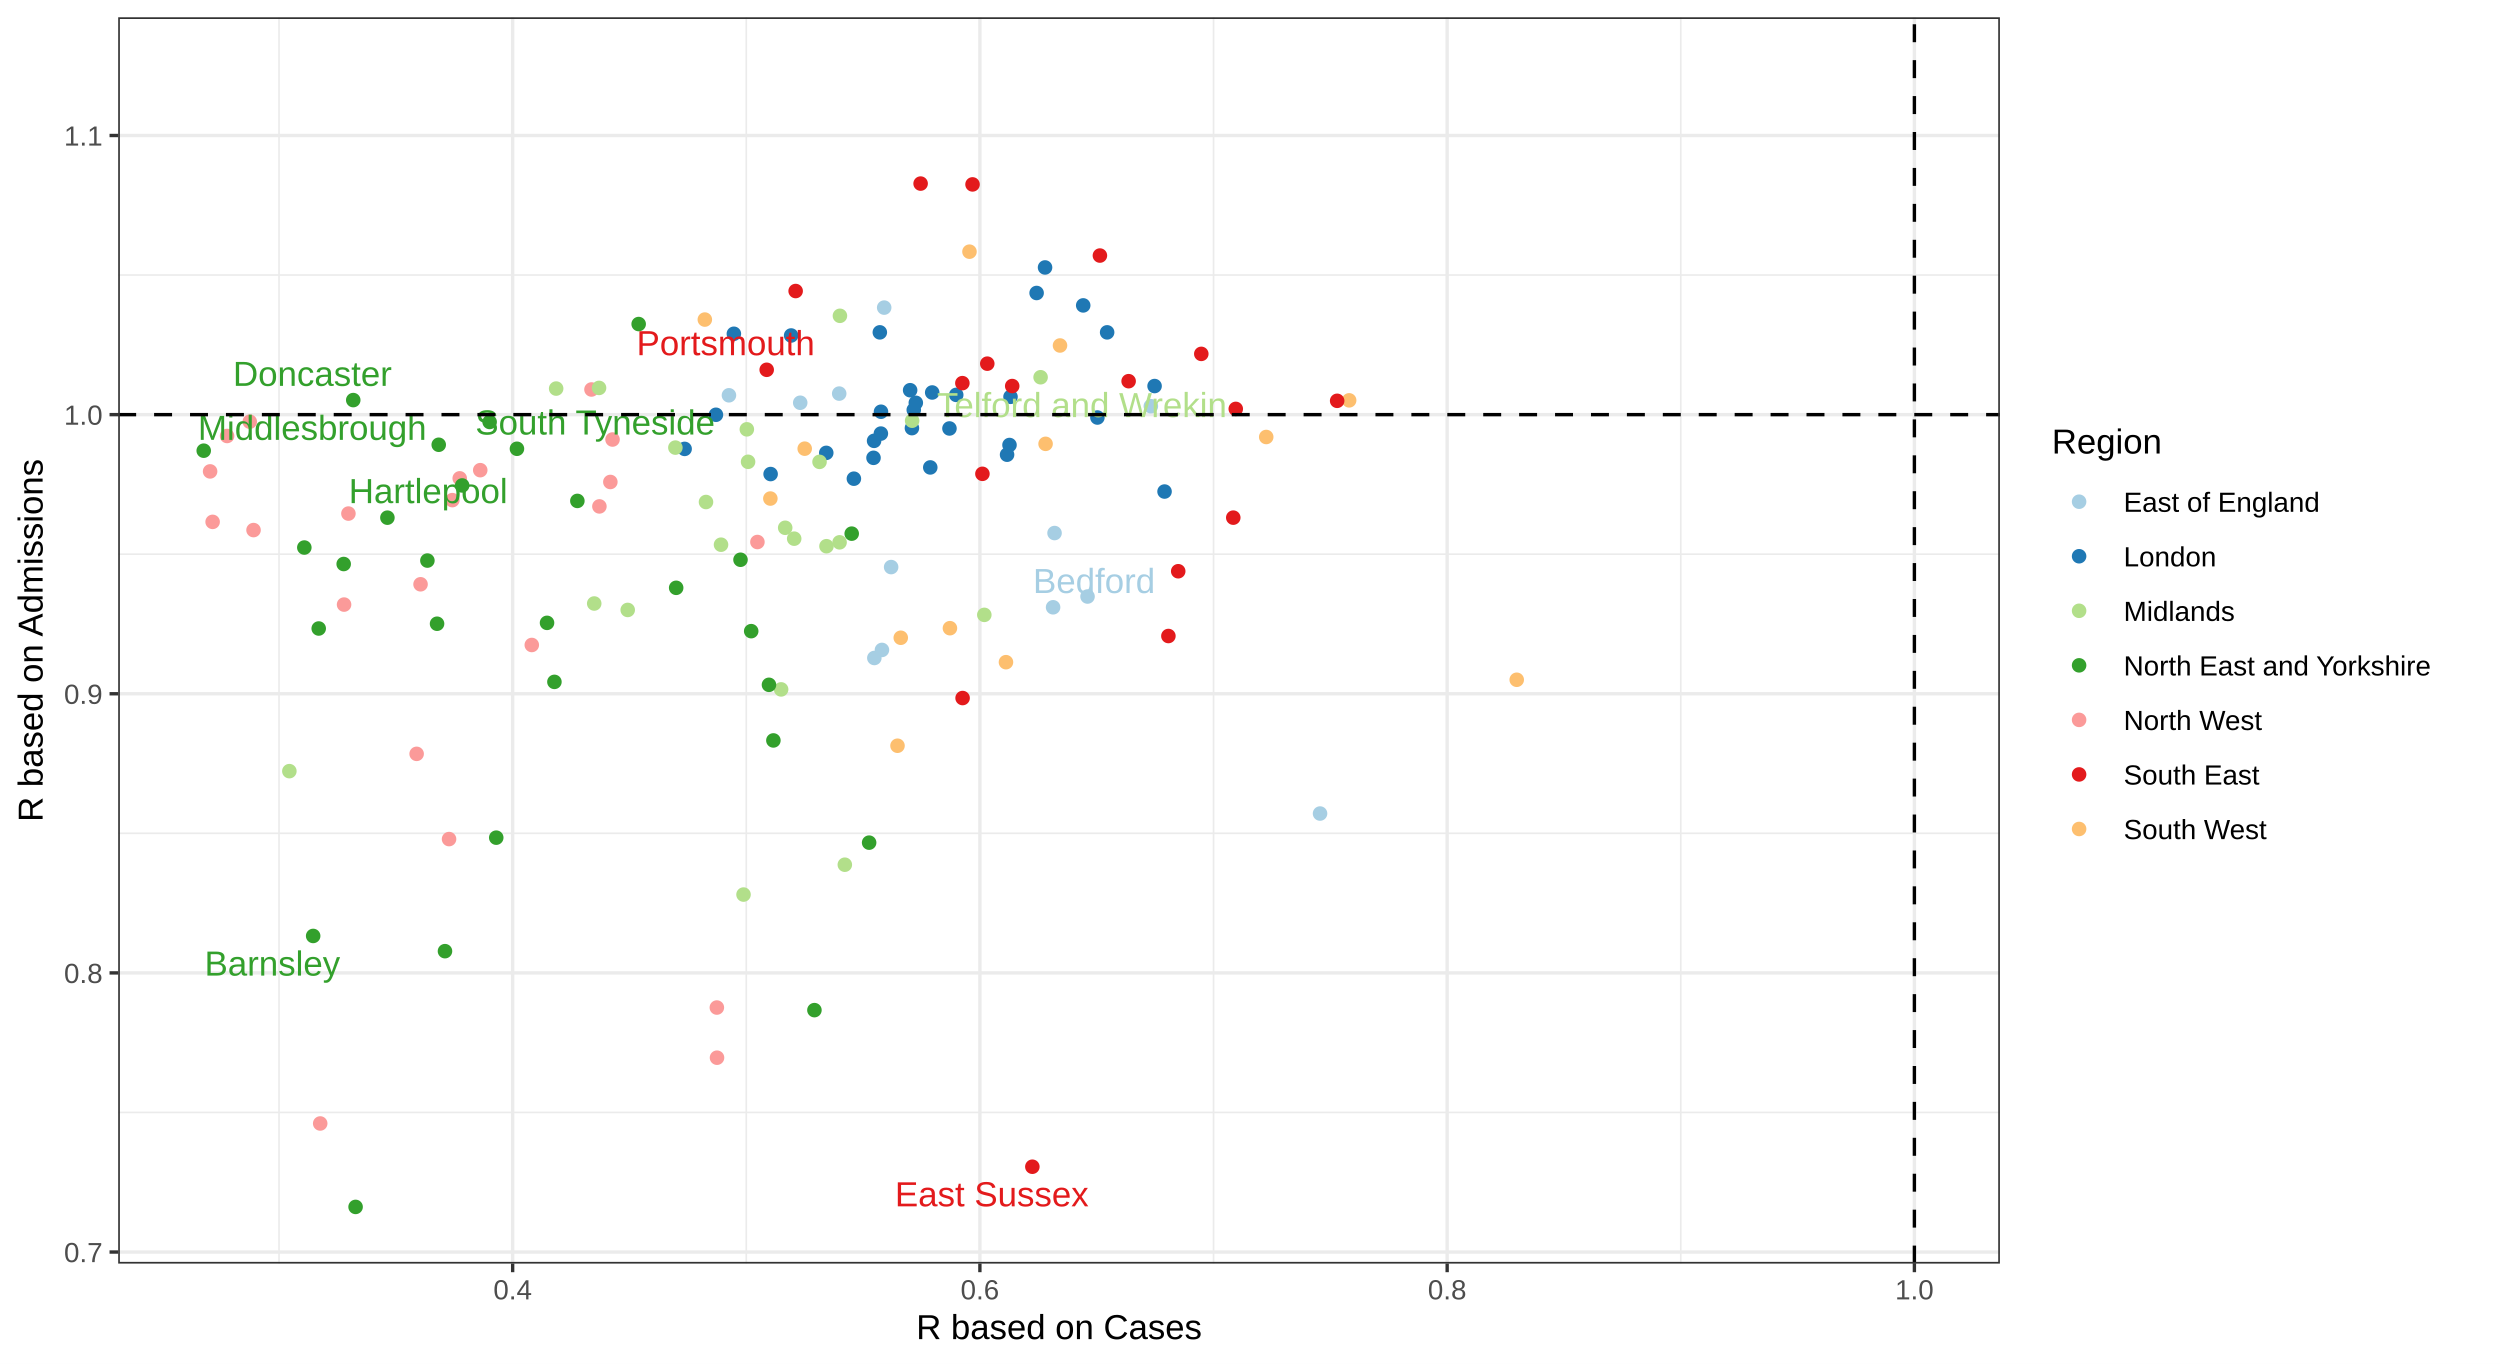
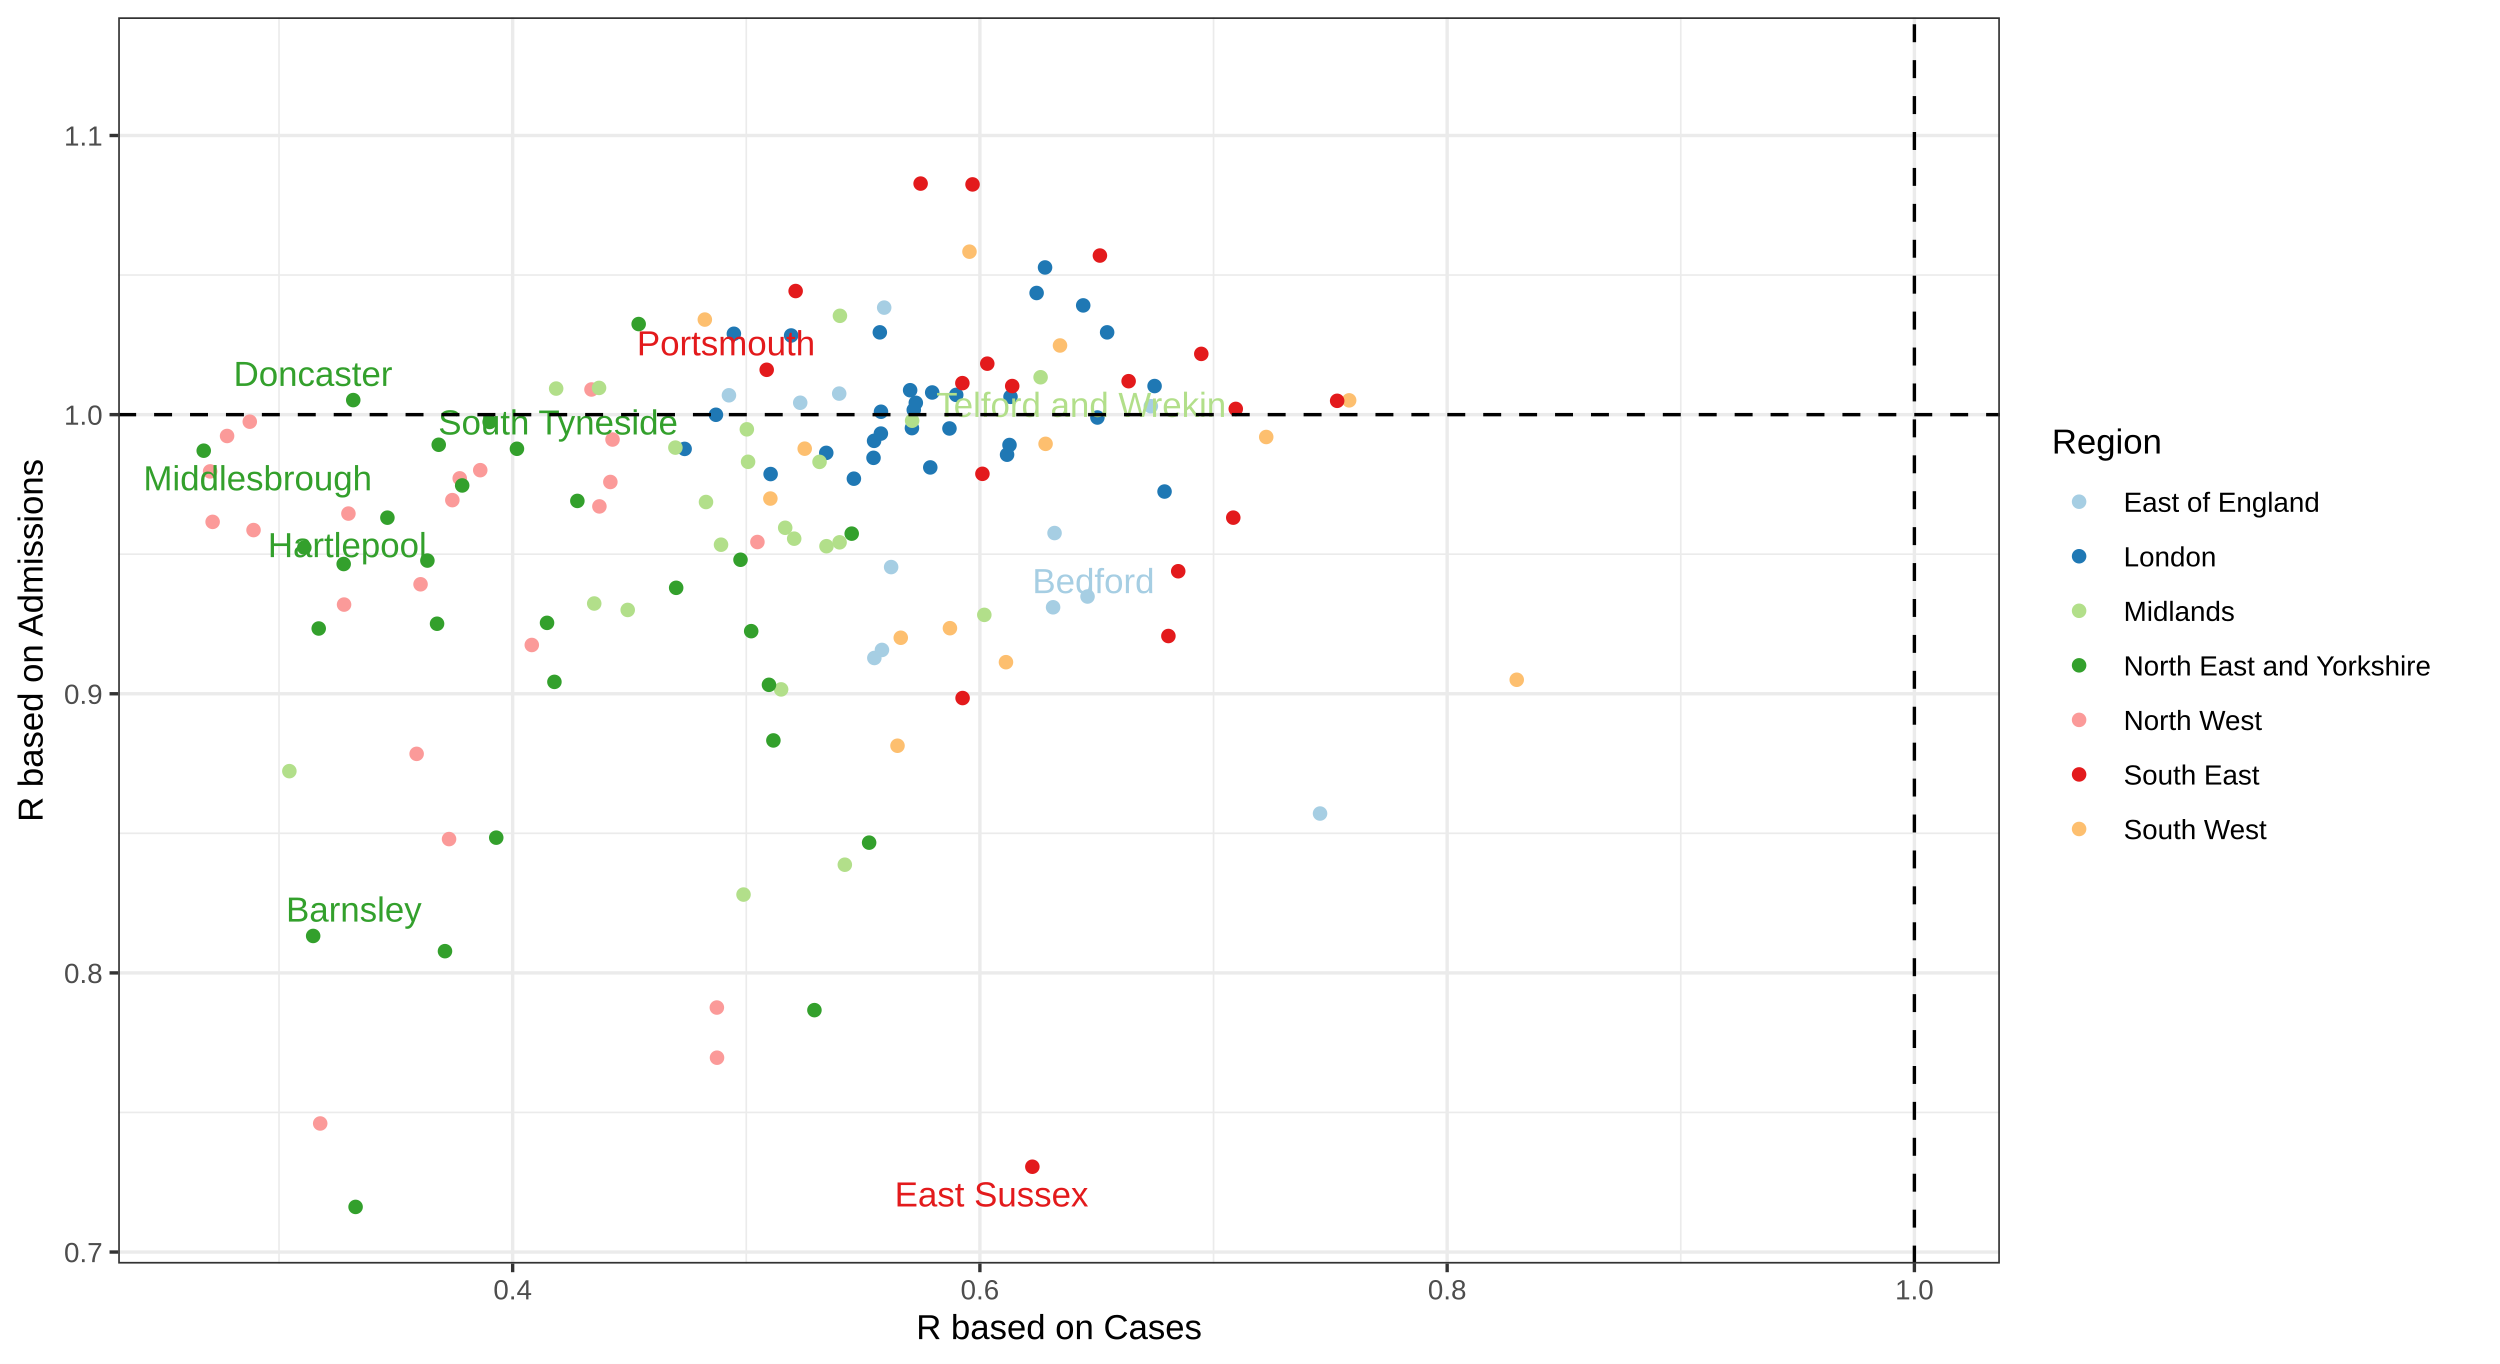
<svg xmlns="http://www.w3.org/2000/svg" class="svglite" width="792.00pt" height="432.00pt" viewBox="0 0 792.00 432.00">
  <defs>
    <style type="text/css">
    .svglite line, .svglite polyline, .svglite polygon, .svglite path, .svglite rect, .svglite circle {
      fill: none;
      stroke: #000000;
      stroke-linecap: round;
      stroke-linejoin: round;
      stroke-miterlimit: 10.00;
    }
  </style>
  </defs>
  <rect width="100%" height="100%" style="stroke: none; fill: #FFFFFF;" />
  <defs>
    <clipPath id="cpMC4wMHw3OTIuMDB8MC4wMHw0MzIuMDA=">
      <rect x="0.00" y="0.00" width="792.00" height="432.00" />
    </clipPath>
  </defs>
  <g clip-path="url(#cpMC4wMHw3OTIuMDB8MC4wMHw0MzIuMDA=)">
    <rect x="-0" y="0.00" width="792.00" height="432.00" style="stroke-width: 1.07; stroke: #FFFFFF; fill: #FFFFFF;" />
  </g>
  <defs>
    <clipPath id="cpMzcuNDR8NjMzLjU4fDUuNDh8NDAwLjI5">
      <rect x="37.44" y="5.48" width="596.13" height="394.82" />
    </clipPath>
  </defs>
  <g clip-path="url(#cpMzcuNDR8NjMzLjU4fDUuNDh8NDAwLjI5)">
    <rect x="37.44" y="5.48" width="596.13" height="394.82" style="stroke-width: 1.07; stroke: none; fill: #FFFFFF;" />
    <polyline points="37.44,352.42 633.58,352.42 " style="stroke-width: 0.53; stroke: #EBEBEB; stroke-linecap: butt;" />
    <polyline points="37.44,263.99 633.58,263.99 " style="stroke-width: 0.53; stroke: #EBEBEB; stroke-linecap: butt;" />
    <polyline points="37.44,175.56 633.58,175.56 " style="stroke-width: 0.53; stroke: #EBEBEB; stroke-linecap: butt;" />
    <polyline points="37.44,87.13 633.58,87.13 " style="stroke-width: 0.53; stroke: #EBEBEB; stroke-linecap: butt;" />
    <polyline points="88.40,400.29 88.40,5.48 " style="stroke-width: 0.53; stroke: #EBEBEB; stroke-linecap: butt;" />
    <polyline points="236.42,400.29 236.42,5.48 " style="stroke-width: 0.53; stroke: #EBEBEB; stroke-linecap: butt;" />
    <polyline points="384.45,400.29 384.45,5.48 " style="stroke-width: 0.53; stroke: #EBEBEB; stroke-linecap: butt;" />
    <polyline points="532.47,400.29 532.47,5.48 " style="stroke-width: 0.53; stroke: #EBEBEB; stroke-linecap: butt;" />
    <polyline points="37.44,396.64 633.58,396.64 " style="stroke-width: 1.07; stroke: #EBEBEB; stroke-linecap: butt;" />
    <polyline points="37.44,308.21 633.58,308.21 " style="stroke-width: 1.07; stroke: #EBEBEB; stroke-linecap: butt;" />
    <polyline points="37.44,219.78 633.58,219.78 " style="stroke-width: 1.07; stroke: #EBEBEB; stroke-linecap: butt;" />
    <polyline points="37.44,131.35 633.58,131.35 " style="stroke-width: 1.07; stroke: #EBEBEB; stroke-linecap: butt;" />
    <polyline points="37.44,42.92 633.58,42.92 " style="stroke-width: 1.07; stroke: #EBEBEB; stroke-linecap: butt;" />
    <polyline points="162.41,400.29 162.41,5.48 " style="stroke-width: 1.07; stroke: #EBEBEB; stroke-linecap: butt;" />
    <polyline points="310.43,400.29 310.43,5.48 " style="stroke-width: 1.07; stroke: #EBEBEB; stroke-linecap: butt;" />
    <polyline points="458.46,400.29 458.46,5.48 " style="stroke-width: 1.07; stroke: #EBEBEB; stroke-linecap: butt;" />
    <polyline points="606.48,400.29 606.48,5.48 " style="stroke-width: 1.07; stroke: #EBEBEB; stroke-linecap: butt;" />
    <circle cx="261.76" cy="143.47" r="1.95" style="stroke-width: 0.71; stroke: #1F78B4; fill: #1F78B4;" />
    <circle cx="368.93" cy="155.72" r="1.95" style="stroke-width: 0.71; stroke: #1F78B4; fill: #1F78B4;" />
    <circle cx="99.21" cy="296.51" r="1.95" style="stroke-width: 0.71; stroke: #33A02C; fill: #33A02C;" />
    <circle cx="300.94" cy="199.01" r="1.95" style="stroke-width: 0.71; stroke: #FDBF6F; fill: #FDBF6F;" />
    <circle cx="333.62" cy="192.39" r="1.95" style="stroke-width: 0.71; stroke: #A6CEE3; fill: #A6CEE3;" />
    <circle cx="288.33" cy="123.62" r="1.95" style="stroke-width: 0.71; stroke: #1F78B4; fill: #1F78B4;" />
    <circle cx="266.09" cy="100.05" r="1.95" style="stroke-width: 0.71; stroke: #B2DF8A; fill: #B2DF8A;" />
    <circle cx="168.47" cy="204.33" r="1.95" style="stroke-width: 0.71; stroke: #FB9A99; fill: #FB9A99;" />
    <circle cx="101.44" cy="355.92" r="1.95" style="stroke-width: 0.71; stroke: #FB9A99; fill: #FB9A99;" />
    <circle cx="133.23" cy="185.10" r="1.95" style="stroke-width: 0.71; stroke: #FB9A99; fill: #FB9A99;" />
    <circle cx="244.05" cy="157.94" r="1.95" style="stroke-width: 0.71; stroke: #FDBF6F; fill: #FDBF6F;" />
    <circle cx="311.23" cy="150.11" r="1.95" style="stroke-width: 0.71; stroke: #E31A1C; fill: #E31A1C;" />
    <circle cx="269.82" cy="169.06" r="1.95" style="stroke-width: 0.71; stroke: #33A02C; fill: #33A02C;" />
    <circle cx="290.13" cy="127.61" r="1.95" style="stroke-width: 0.71; stroke: #1F78B4; fill: #1F78B4;" />
    <circle cx="370.15" cy="201.49" r="1.95" style="stroke-width: 0.71; stroke: #E31A1C; fill: #E31A1C;" />
    <circle cx="254.93" cy="142.14" r="1.95" style="stroke-width: 0.71; stroke: #FDBF6F; fill: #FDBF6F;" />
    <circle cx="278.73" cy="105.29" r="1.95" style="stroke-width: 0.71; stroke: #1F78B4; fill: #1F78B4;" />
    <circle cx="312.77" cy="115.21" r="1.95" style="stroke-width: 0.71; stroke: #E31A1C; fill: #E31A1C;" />
    <circle cx="194.05" cy="139.24" r="1.95" style="stroke-width: 0.71; stroke: #FB9A99; fill: #FB9A99;" />
    <circle cx="237.98" cy="199.95" r="1.95" style="stroke-width: 0.71; stroke: #33A02C; fill: #33A02C;" />
    <circle cx="334.08" cy="168.87" r="1.95" style="stroke-width: 0.71; stroke: #A6CEE3; fill: #A6CEE3;" />
    <circle cx="302.93" cy="125.10" r="1.95" style="stroke-width: 0.71; stroke: #1F78B4; fill: #1F78B4;" />
    <circle cx="276.99" cy="208.45" r="1.95" style="stroke-width: 0.71; stroke: #A6CEE3; fill: #A6CEE3;" />
    <circle cx="227.15" cy="335.08" r="1.95" style="stroke-width: 0.71; stroke: #FB9A99; fill: #FB9A99;" />
    <circle cx="187.38" cy="123.39" r="1.95" style="stroke-width: 0.71; stroke: #FB9A99; fill: #FB9A99;" />
    <circle cx="182.91" cy="158.69" r="1.95" style="stroke-width: 0.71; stroke: #33A02C; fill: #33A02C;" />
    <circle cx="267.64" cy="273.94" r="1.95" style="stroke-width: 0.71; stroke: #B2DF8A; fill: #B2DF8A;" />
    <circle cx="276.73" cy="145.04" r="1.95" style="stroke-width: 0.71; stroke: #1F78B4; fill: #1F78B4;" />
    <circle cx="96.41" cy="173.46" r="1.95" style="stroke-width: 0.71; stroke: #33A02C; fill: #33A02C;" />
    <circle cx="214.21" cy="186.22" r="1.95" style="stroke-width: 0.71; stroke: #33A02C; fill: #33A02C;" />
    <circle cx="223.66" cy="159.04" r="1.95" style="stroke-width: 0.71; stroke: #B2DF8A; fill: #B2DF8A;" />
    <circle cx="91.67" cy="244.30" r="1.95" style="stroke-width: 0.71; stroke: #B2DF8A; fill: #B2DF8A;" />
    <circle cx="284.33" cy="236.25" r="1.95" style="stroke-width: 0.71; stroke: #FDBF6F; fill: #FDBF6F;" />
    <circle cx="111.91" cy="126.75" r="1.95" style="stroke-width: 0.71; stroke: #33A02C; fill: #33A02C;" />
    <circle cx="223.29" cy="101.24" r="1.95" style="stroke-width: 0.71; stroke: #FDBF6F; fill: #FDBF6F;" />
    <circle cx="176.19" cy="123.10" r="1.95" style="stroke-width: 0.71; stroke: #B2DF8A; fill: #B2DF8A;" />
    <circle cx="320.13" cy="125.71" r="1.95" style="stroke-width: 0.71; stroke: #1F78B4; fill: #1F78B4;" />
    <circle cx="155.12" cy="133.68" r="1.95" style="stroke-width: 0.71; stroke: #33A02C; fill: #33A02C;" />
    <circle cx="327.05" cy="369.62" r="1.95" style="stroke-width: 0.71; stroke: #E31A1C; fill: #E31A1C;" />
    <circle cx="226.81" cy="131.40" r="1.95" style="stroke-width: 0.71; stroke: #1F78B4; fill: #1F78B4;" />
    <circle cx="230.93" cy="125.23" r="1.95" style="stroke-width: 0.71; stroke: #A6CEE3; fill: #A6CEE3;" />
    <circle cx="140.97" cy="301.33" r="1.95" style="stroke-width: 0.71; stroke: #33A02C; fill: #33A02C;" />
    <circle cx="427.41" cy="126.83" r="1.95" style="stroke-width: 0.71; stroke: #FDBF6F; fill: #FDBF6F;" />
    <circle cx="328.40" cy="92.82" r="1.95" style="stroke-width: 0.71; stroke: #1F78B4; fill: #1F78B4;" />
    <circle cx="145.64" cy="151.54" r="1.95" style="stroke-width: 0.71; stroke: #FB9A99; fill: #FB9A99;" />
    <circle cx="279.10" cy="130.44" r="1.95" style="stroke-width: 0.71; stroke: #1F78B4; fill: #1F78B4;" />
    <circle cx="304.88" cy="121.38" r="1.95" style="stroke-width: 0.71; stroke: #E31A1C; fill: #E31A1C;" />
    <circle cx="319.81" cy="140.98" r="1.95" style="stroke-width: 0.71; stroke: #1F78B4; fill: #1F78B4;" />
    <circle cx="288.90" cy="135.63" r="1.95" style="stroke-width: 0.71; stroke: #1F78B4; fill: #1F78B4;" />
    <circle cx="122.73" cy="164.00" r="1.95" style="stroke-width: 0.71; stroke: #33A02C; fill: #33A02C;" />
    <circle cx="244.13" cy="150.18" r="1.95" style="stroke-width: 0.71; stroke: #1F78B4; fill: #1F78B4;" />
    <circle cx="247.46" cy="218.40" r="1.95" style="stroke-width: 0.71; stroke: #B2DF8A; fill: #B2DF8A;" />
    <circle cx="280.11" cy="97.45" r="1.95" style="stroke-width: 0.71; stroke: #A6CEE3; fill: #A6CEE3;" />
    <circle cx="350.74" cy="105.29" r="1.95" style="stroke-width: 0.71; stroke: #1F78B4; fill: #1F78B4;" />
    <circle cx="343.16" cy="96.75" r="1.95" style="stroke-width: 0.71; stroke: #1F78B4; fill: #1F78B4;" />
    <circle cx="423.61" cy="126.98" r="1.95" style="stroke-width: 0.71; stroke: #E31A1C; fill: #E31A1C;" />
    <circle cx="270.51" cy="151.65" r="1.95" style="stroke-width: 0.71; stroke: #1F78B4; fill: #1F78B4;" />
    <circle cx="232.49" cy="105.74" r="1.95" style="stroke-width: 0.71; stroke: #1F78B4; fill: #1F78B4;" />
    <circle cx="291.65" cy="58.16" r="1.95" style="stroke-width: 0.71; stroke: #E31A1C; fill: #E31A1C;" />
    <circle cx="202.33" cy="102.66" r="1.95" style="stroke-width: 0.71; stroke: #33A02C; fill: #33A02C;" />
    <circle cx="347.66" cy="132.27" r="1.95" style="stroke-width: 0.71; stroke: #1F78B4; fill: #1F78B4;" />
    <circle cx="175.64" cy="216.02" r="1.95" style="stroke-width: 0.71; stroke: #33A02C; fill: #33A02C;" />
    <circle cx="71.94" cy="138.12" r="1.95" style="stroke-width: 0.71; stroke: #FB9A99; fill: #FB9A99;" />
    <circle cx="142.26" cy="265.82" r="1.95" style="stroke-width: 0.71; stroke: #FB9A99; fill: #FB9A99;" />
    <circle cx="275.34" cy="266.95" r="1.95" style="stroke-width: 0.71; stroke: #33A02C; fill: #33A02C;" />
    <circle cx="248.75" cy="167.20" r="1.95" style="stroke-width: 0.71; stroke: #B2DF8A; fill: #B2DF8A;" />
    <circle cx="251.60" cy="170.65" r="1.95" style="stroke-width: 0.71; stroke: #B2DF8A; fill: #B2DF8A;" />
    <circle cx="331.07" cy="84.73" r="1.95" style="stroke-width: 0.71; stroke: #1F78B4; fill: #1F78B4;" />
    <circle cx="311.83" cy="194.79" r="1.95" style="stroke-width: 0.71; stroke: #B2DF8A; fill: #B2DF8A;" />
    <circle cx="80.32" cy="167.93" r="1.95" style="stroke-width: 0.71; stroke: #FB9A99; fill: #FB9A99;" />
    <circle cx="344.53" cy="188.98" r="1.95" style="stroke-width: 0.71; stroke: #A6CEE3; fill: #A6CEE3;" />
    <circle cx="239.95" cy="171.71" r="1.95" style="stroke-width: 0.71; stroke: #FB9A99; fill: #FB9A99;" />
    <circle cx="252.06" cy="92.20" r="1.95" style="stroke-width: 0.71; stroke: #E31A1C; fill: #E31A1C;" />
    <circle cx="319.04" cy="144.05" r="1.95" style="stroke-width: 0.71; stroke: #1F78B4; fill: #1F78B4;" />
    <circle cx="64.54" cy="142.78" r="1.95" style="stroke-width: 0.71; stroke: #33A02C; fill: #33A02C;" />
    <circle cx="364.59" cy="128.68" r="1.95" style="stroke-width: 0.71; stroke: #A6CEE3; fill: #A6CEE3;" />
    <circle cx="258.01" cy="320.01" r="1.95" style="stroke-width: 0.71; stroke: #33A02C; fill: #33A02C;" />
    <circle cx="279.06" cy="137.36" r="1.95" style="stroke-width: 0.71; stroke: #1F78B4; fill: #1F78B4;" />
    <circle cx="282.31" cy="179.65" r="1.95" style="stroke-width: 0.71; stroke: #A6CEE3; fill: #A6CEE3;" />
    <circle cx="157.21" cy="265.37" r="1.95" style="stroke-width: 0.71; stroke: #33A02C; fill: #33A02C;" />
    <circle cx="173.30" cy="197.32" r="1.95" style="stroke-width: 0.71; stroke: #33A02C; fill: #33A02C;" />
    <circle cx="401.14" cy="138.44" r="1.95" style="stroke-width: 0.71; stroke: #FDBF6F; fill: #FDBF6F;" />
    <circle cx="108.88" cy="178.68" r="1.95" style="stroke-width: 0.71; stroke: #33A02C; fill: #33A02C;" />
    <circle cx="243.61" cy="216.95" r="1.95" style="stroke-width: 0.71; stroke: #33A02C; fill: #33A02C;" />
    <circle cx="261.83" cy="173.04" r="1.95" style="stroke-width: 0.71; stroke: #B2DF8A; fill: #B2DF8A;" />
    <circle cx="135.40" cy="177.59" r="1.95" style="stroke-width: 0.71; stroke: #33A02C; fill: #33A02C;" />
    <circle cx="259.63" cy="146.32" r="1.95" style="stroke-width: 0.71; stroke: #B2DF8A; fill: #B2DF8A;" />
    <circle cx="228.42" cy="172.56" r="1.95" style="stroke-width: 0.71; stroke: #B2DF8A; fill: #B2DF8A;" />
    <circle cx="110.38" cy="162.70" r="1.95" style="stroke-width: 0.71; stroke: #FB9A99; fill: #FB9A99;" />
    <circle cx="308.10" cy="58.42" r="1.95" style="stroke-width: 0.71; stroke: #E31A1C; fill: #E31A1C;" />
    <circle cx="418.19" cy="257.73" r="1.95" style="stroke-width: 0.71; stroke: #A6CEE3; fill: #A6CEE3;" />
    <circle cx="285.36" cy="202.04" r="1.95" style="stroke-width: 0.71; stroke: #FDBF6F; fill: #FDBF6F;" />
    <circle cx="242.89" cy="117.15" r="1.95" style="stroke-width: 0.71; stroke: #E31A1C; fill: #E31A1C;" />
    <circle cx="380.57" cy="112.11" r="1.95" style="stroke-width: 0.71; stroke: #E31A1C; fill: #E31A1C;" />
    <circle cx="276.91" cy="139.66" r="1.95" style="stroke-width: 0.71; stroke: #1F78B4; fill: #1F78B4;" />
    <circle cx="138.99" cy="140.90" r="1.95" style="stroke-width: 0.71; stroke: #33A02C; fill: #33A02C;" />
    <circle cx="365.77" cy="122.30" r="1.95" style="stroke-width: 0.71; stroke: #1F78B4; fill: #1F78B4;" />
    <circle cx="143.30" cy="158.44" r="1.95" style="stroke-width: 0.71; stroke: #FB9A99; fill: #FB9A99;" />
    <circle cx="112.65" cy="382.35" r="1.95" style="stroke-width: 0.71; stroke: #33A02C; fill: #33A02C;" />
    <circle cx="189.89" cy="160.43" r="1.95" style="stroke-width: 0.71; stroke: #FB9A99; fill: #FB9A99;" />
    <circle cx="236.99" cy="146.30" r="1.95" style="stroke-width: 0.71; stroke: #B2DF8A; fill: #B2DF8A;" />
    <circle cx="67.36" cy="165.33" r="1.95" style="stroke-width: 0.71; stroke: #FB9A99; fill: #FB9A99;" />
    <circle cx="245.01" cy="234.57" r="1.95" style="stroke-width: 0.71; stroke: #33A02C; fill: #33A02C;" />
    <circle cx="189.78" cy="122.89" r="1.95" style="stroke-width: 0.71; stroke: #B2DF8A; fill: #B2DF8A;" />
    <circle cx="373.26" cy="180.97" r="1.95" style="stroke-width: 0.71; stroke: #E31A1C; fill: #E31A1C;" />
    <circle cx="236.60" cy="136.01" r="1.95" style="stroke-width: 0.71; stroke: #B2DF8A; fill: #B2DF8A;" />
    <circle cx="307.13" cy="79.73" r="1.95" style="stroke-width: 0.71; stroke: #FDBF6F; fill: #FDBF6F;" />
    <circle cx="331.24" cy="140.61" r="1.95" style="stroke-width: 0.71; stroke: #FDBF6F; fill: #FDBF6F;" />
    <circle cx="163.77" cy="142.17" r="1.95" style="stroke-width: 0.71; stroke: #33A02C; fill: #33A02C;" />
    <circle cx="390.70" cy="163.99" r="1.95" style="stroke-width: 0.71; stroke: #E31A1C; fill: #E31A1C;" />
    <circle cx="265.86" cy="124.69" r="1.95" style="stroke-width: 0.71; stroke: #A6CEE3; fill: #A6CEE3;" />
    <circle cx="250.63" cy="106.28" r="1.95" style="stroke-width: 0.71; stroke: #1F78B4; fill: #1F78B4;" />
    <circle cx="79.13" cy="133.59" r="1.95" style="stroke-width: 0.71; stroke: #FB9A99; fill: #FB9A99;" />
    <circle cx="188.25" cy="191.19" r="1.95" style="stroke-width: 0.71; stroke: #B2DF8A; fill: #B2DF8A;" />
    <circle cx="131.99" cy="238.82" r="1.95" style="stroke-width: 0.71; stroke: #FB9A99; fill: #FB9A99;" />
    <circle cx="138.46" cy="197.60" r="1.95" style="stroke-width: 0.71; stroke: #33A02C; fill: #33A02C;" />
    <circle cx="265.98" cy="171.81" r="1.95" style="stroke-width: 0.71; stroke: #B2DF8A; fill: #B2DF8A;" />
    <circle cx="279.40" cy="205.90" r="1.95" style="stroke-width: 0.71; stroke: #A6CEE3; fill: #A6CEE3;" />
    <circle cx="146.42" cy="153.79" r="1.95" style="stroke-width: 0.71; stroke: #33A02C; fill: #33A02C;" />
    <circle cx="348.45" cy="80.96" r="1.95" style="stroke-width: 0.71; stroke: #E31A1C; fill: #E31A1C;" />
    <circle cx="294.71" cy="148.08" r="1.95" style="stroke-width: 0.71; stroke: #1F78B4; fill: #1F78B4;" />
    <circle cx="480.50" cy="215.35" r="1.95" style="stroke-width: 0.71; stroke: #FDBF6F; fill: #FDBF6F;" />
    <circle cx="227.10" cy="319.19" r="1.95" style="stroke-width: 0.71; stroke: #FB9A99; fill: #FB9A99;" />
    <circle cx="329.66" cy="119.51" r="1.95" style="stroke-width: 0.71; stroke: #B2DF8A; fill: #B2DF8A;" />
    <circle cx="253.51" cy="127.59" r="1.95" style="stroke-width: 0.71; stroke: #A6CEE3; fill: #A6CEE3;" />
    <circle cx="335.81" cy="109.45" r="1.95" style="stroke-width: 0.71; stroke: #FDBF6F; fill: #FDBF6F;" />
    <circle cx="216.89" cy="142.21" r="1.95" style="stroke-width: 0.71; stroke: #1F78B4; fill: #1F78B4;" />
    <circle cx="193.36" cy="152.69" r="1.95" style="stroke-width: 0.71; stroke: #FB9A99; fill: #FB9A99;" />
    <circle cx="100.97" cy="199.11" r="1.95" style="stroke-width: 0.71; stroke: #33A02C; fill: #33A02C;" />
    <circle cx="198.86" cy="193.23" r="1.95" style="stroke-width: 0.71; stroke: #B2DF8A; fill: #B2DF8A;" />
    <circle cx="289.48" cy="129.86" r="1.95" style="stroke-width: 0.71; stroke: #1F78B4; fill: #1F78B4;" />
    <circle cx="300.79" cy="135.74" r="1.95" style="stroke-width: 0.71; stroke: #1F78B4; fill: #1F78B4;" />
    <circle cx="109.00" cy="191.53" r="1.95" style="stroke-width: 0.71; stroke: #FB9A99; fill: #FB9A99;" />
    <circle cx="213.96" cy="141.80" r="1.95" style="stroke-width: 0.71; stroke: #B2DF8A; fill: #B2DF8A;" />
    <circle cx="320.67" cy="122.30" r="1.95" style="stroke-width: 0.71; stroke: #E31A1C; fill: #E31A1C;" />
    <circle cx="304.95" cy="221.14" r="1.95" style="stroke-width: 0.71; stroke: #E31A1C; fill: #E31A1C;" />
    <circle cx="295.32" cy="124.34" r="1.95" style="stroke-width: 0.71; stroke: #1F78B4; fill: #1F78B4;" />
    <circle cx="66.56" cy="149.34" r="1.95" style="stroke-width: 0.71; stroke: #FB9A99; fill: #FB9A99;" />
    <circle cx="318.69" cy="209.78" r="1.95" style="stroke-width: 0.71; stroke: #FDBF6F; fill: #FDBF6F;" />
    <circle cx="391.49" cy="129.54" r="1.95" style="stroke-width: 0.71; stroke: #E31A1C; fill: #E31A1C;" />
    <circle cx="152.14" cy="148.95" r="1.95" style="stroke-width: 0.71; stroke: #FB9A99; fill: #FB9A99;" />
    <circle cx="357.55" cy="120.76" r="1.95" style="stroke-width: 0.71; stroke: #E31A1C; fill: #E31A1C;" />
    <circle cx="235.55" cy="283.40" r="1.95" style="stroke-width: 0.71; stroke: #B2DF8A; fill: #B2DF8A;" />
    <circle cx="288.96" cy="133.28" r="1.95" style="stroke-width: 0.71; stroke: #B2DF8A; fill: #B2DF8A;" />
    <circle cx="234.59" cy="177.33" r="1.95" style="stroke-width: 0.71; stroke: #33A02C; fill: #33A02C;" />
-     <text x="86.28" y="309.06" text-anchor="middle" style="font-size: 11.04px; fill: #33A02C; font-family: Liberation Sans;" textLength="47.79px" lengthAdjust="spacingAndGlyphs">Barnsley</text>
-     <text x="346.60" y="187.87" text-anchor="middle" style="font-size: 11.04px; fill: #A6CEE3; font-family: Liberation Sans;" textLength="43.32px" lengthAdjust="spacingAndGlyphs">Bedford</text>
-     <text x="98.97" y="122.25" text-anchor="middle" style="font-size: 11.04px; fill: #33A02C; font-family: Liberation Sans;" textLength="56.46px" lengthAdjust="spacingAndGlyphs">Doncaster</text>
-     <text x="314.20" y="382.16" text-anchor="middle" style="font-size: 11.04px; fill: #E31A1C; font-family: Liberation Sans;" textLength="65.92px" lengthAdjust="spacingAndGlyphs">East Sussex</text>
-     <text x="135.65" y="159.39" text-anchor="middle" style="font-size: 11.04px; fill: #33A02C; font-family: Liberation Sans;" textLength="57.33px" lengthAdjust="spacingAndGlyphs">Hartlepool</text>
-     <text x="98.92" y="139.36" text-anchor="middle" style="font-size: 11.04px; fill: #33A02C; font-family: Liberation Sans;" textLength="81.20px" lengthAdjust="spacingAndGlyphs">Middlesbrough</text>
-     <text x="229.89" y="112.52" text-anchor="middle" style="font-size: 11.04px; fill: #E31A1C; font-family: Liberation Sans;" textLength="63.41px" lengthAdjust="spacingAndGlyphs">Portsmouth</text>
-     <text x="188.54" y="137.66" text-anchor="middle" style="font-size: 11.04px; fill: #33A02C; font-family: Liberation Sans;" textLength="83.49px" lengthAdjust="spacingAndGlyphs">South Tyneside</text>
-     <text x="342.75" y="132.14" text-anchor="middle" style="font-size: 11.04px; fill: #B2DF8A; font-family: Liberation Sans;" textLength="102.39px" lengthAdjust="spacingAndGlyphs">Telford and Wrekin</text>
+     <text x="112.10" y="291.96" text-anchor="middle" style="font-size: 11.04px; fill: #33A02C; font-family: Liberation Sans;" textLength="47.79px" lengthAdjust="spacingAndGlyphs">Barnsley</text>
+     <text x="346.40" y="187.90" text-anchor="middle" style="font-size: 11.04px; fill: #A6CEE3; font-family: Liberation Sans;" textLength="43.32px" lengthAdjust="spacingAndGlyphs">Bedford</text>
+     <text x="99.16" y="122.26" text-anchor="middle" style="font-size: 11.04px; fill: #33A02C; font-family: Liberation Sans;" textLength="56.46px" lengthAdjust="spacingAndGlyphs">Doncaster</text>
+     <text x="314.12" y="382.20" text-anchor="middle" style="font-size: 11.04px; fill: #E31A1C; font-family: Liberation Sans;" textLength="65.92px" lengthAdjust="spacingAndGlyphs">East Sussex</text>
+     <text x="110.02" y="176.51" text-anchor="middle" style="font-size: 11.04px; fill: #33A02C; font-family: Liberation Sans;" textLength="57.33px" lengthAdjust="spacingAndGlyphs">Hartlepool</text>
+     <text x="81.64" y="155.33" text-anchor="middle" style="font-size: 11.04px; fill: #33A02C; font-family: Liberation Sans;" textLength="81.20px" lengthAdjust="spacingAndGlyphs">Middlesbrough</text>
+     <text x="230.00" y="112.57" text-anchor="middle" style="font-size: 11.04px; fill: #E31A1C; font-family: Liberation Sans;" textLength="63.41px" lengthAdjust="spacingAndGlyphs">Portsmouth</text>
+     <text x="176.80" y="137.65" text-anchor="middle" style="font-size: 11.04px; fill: #33A02C; font-family: Liberation Sans;" textLength="83.49px" lengthAdjust="spacingAndGlyphs">South Tyneside</text>
+     <text x="342.53" y="132.08" text-anchor="middle" style="font-size: 11.04px; fill: #B2DF8A; font-family: Liberation Sans;" textLength="102.39px" lengthAdjust="spacingAndGlyphs">Telford and Wrekin</text>
    <line x1="606.48" y1="400.29" x2="606.48" y2="5.48" style="stroke-width: 1.07; stroke-dasharray: 5.69,5.69; stroke-linecap: butt;" />
    <line x1="37.44" y1="131.35" x2="633.58" y2="131.35" style="stroke-width: 1.07; stroke-dasharray: 5.69,5.69; stroke-linecap: butt;" />
    <rect x="37.44" y="5.48" width="596.13" height="394.82" style="stroke-width: 1.07; stroke: #333333;" />
  </g>
  <g clip-path="url(#cpMC4wMHw3OTIuMDB8MC4wMHw0MzIuMDA=)">
    <text x="32.51" y="399.85" text-anchor="end" style="font-size: 8.80px; fill: #4D4D4D; font-family: Liberation Sans;" textLength="13.98px" lengthAdjust="spacingAndGlyphs">0.7</text>
    <text x="32.51" y="311.42" text-anchor="end" style="font-size: 8.80px; fill: #4D4D4D; font-family: Liberation Sans;" textLength="13.98px" lengthAdjust="spacingAndGlyphs">0.8</text>
    <text x="32.51" y="222.99" text-anchor="end" style="font-size: 8.80px; fill: #4D4D4D; font-family: Liberation Sans;" textLength="13.98px" lengthAdjust="spacingAndGlyphs">0.9</text>
    <text x="32.51" y="134.56" text-anchor="end" style="font-size: 8.80px; fill: #4D4D4D; font-family: Liberation Sans;" textLength="13.98px" lengthAdjust="spacingAndGlyphs">1.0</text>
    <text x="32.51" y="46.13" text-anchor="end" style="font-size: 8.80px; fill: #4D4D4D; font-family: Liberation Sans;" textLength="13.98px" lengthAdjust="spacingAndGlyphs">1.1</text>
    <polyline points="34.70,396.64 37.44,396.64 " style="stroke-width: 1.07; stroke: #333333; stroke-linecap: butt;" />
    <polyline points="34.70,308.21 37.44,308.21 " style="stroke-width: 1.07; stroke: #333333; stroke-linecap: butt;" />
    <polyline points="34.70,219.78 37.44,219.78 " style="stroke-width: 1.07; stroke: #333333; stroke-linecap: butt;" />
    <polyline points="34.70,131.35 37.44,131.35 " style="stroke-width: 1.07; stroke: #333333; stroke-linecap: butt;" />
    <polyline points="34.70,42.92 37.44,42.92 " style="stroke-width: 1.07; stroke: #333333; stroke-linecap: butt;" />
    <polyline points="162.41,403.03 162.41,400.29 " style="stroke-width: 1.07; stroke: #333333; stroke-linecap: butt;" />
    <polyline points="310.43,403.03 310.43,400.29 " style="stroke-width: 1.07; stroke: #333333; stroke-linecap: butt;" />
    <polyline points="458.46,403.03 458.46,400.29 " style="stroke-width: 1.07; stroke: #333333; stroke-linecap: butt;" />
    <polyline points="606.48,403.03 606.48,400.29 " style="stroke-width: 1.07; stroke: #333333; stroke-linecap: butt;" />
    <text x="162.41" y="411.64" text-anchor="middle" style="font-size: 8.80px; fill: #4D4D4D; font-family: Liberation Sans;" textLength="13.98px" lengthAdjust="spacingAndGlyphs">0.4</text>
    <text x="310.43" y="411.64" text-anchor="middle" style="font-size: 8.80px; fill: #4D4D4D; font-family: Liberation Sans;" textLength="13.98px" lengthAdjust="spacingAndGlyphs">0.6</text>
    <text x="458.46" y="411.64" text-anchor="middle" style="font-size: 8.80px; fill: #4D4D4D; font-family: Liberation Sans;" textLength="13.98px" lengthAdjust="spacingAndGlyphs">0.8</text>
    <text x="606.48" y="411.64" text-anchor="middle" style="font-size: 8.80px; fill: #4D4D4D; font-family: Liberation Sans;" textLength="13.98px" lengthAdjust="spacingAndGlyphs">1.0</text>
    <text x="335.51" y="424.23" text-anchor="middle" style="font-size: 11.00px; font-family: Liberation Sans;" textLength="97.70px" lengthAdjust="spacingAndGlyphs">R based on Cases</text>
    <text transform="translate(13.50,202.89) rotate(-90)" text-anchor="middle" style="font-size: 11.00px; font-family: Liberation Sans;" textLength="127.09px" lengthAdjust="spacingAndGlyphs">R based on Admissions</text>
    <rect x="644.54" y="129.03" width="141.98" height="147.71" style="stroke-width: 1.07; stroke: none; fill: #FFFFFF;" />
    <text x="650.02" y="143.68" style="font-size: 11.00px; font-family: Liberation Sans;" textLength="37.66px" lengthAdjust="spacingAndGlyphs">Region</text>
    <rect x="650.02" y="150.30" width="17.28" height="17.28" style="stroke-width: 1.07; stroke: none; fill: #FFFFFF;" />
    <circle cx="658.66" cy="158.94" r="1.95" style="stroke-width: 0.71; stroke: #A6CEE3; fill: #A6CEE3;" />
    <rect x="650.02" y="167.58" width="17.28" height="17.28" style="stroke-width: 1.07; stroke: none; fill: #FFFFFF;" />
    <circle cx="658.66" cy="176.22" r="1.95" style="stroke-width: 0.71; stroke: #1F78B4; fill: #1F78B4;" />
    <rect x="650.02" y="184.86" width="17.28" height="17.28" style="stroke-width: 1.07; stroke: none; fill: #FFFFFF;" />
    <circle cx="658.66" cy="193.50" r="1.95" style="stroke-width: 0.71; stroke: #B2DF8A; fill: #B2DF8A;" />
    <rect x="650.02" y="202.14" width="17.28" height="17.28" style="stroke-width: 1.07; stroke: none; fill: #FFFFFF;" />
    <circle cx="658.66" cy="210.78" r="1.95" style="stroke-width: 0.71; stroke: #33A02C; fill: #33A02C;" />
    <rect x="650.02" y="219.42" width="17.28" height="17.28" style="stroke-width: 1.07; stroke: none; fill: #FFFFFF;" />
    <circle cx="658.66" cy="228.06" r="1.95" style="stroke-width: 0.71; stroke: #FB9A99; fill: #FB9A99;" />
    <rect x="650.02" y="236.70" width="17.28" height="17.28" style="stroke-width: 1.07; stroke: none; fill: #FFFFFF;" />
    <circle cx="658.66" cy="245.34" r="1.95" style="stroke-width: 0.71; stroke: #E31A1C; fill: #E31A1C;" />
    <rect x="650.02" y="253.98" width="17.28" height="17.28" style="stroke-width: 1.07; stroke: none; fill: #FFFFFF;" />
    <circle cx="658.66" cy="262.62" r="1.95" style="stroke-width: 0.71; stroke: #FDBF6F; fill: #FDBF6F;" />
    <text x="672.77" y="162.15" style="font-size: 8.80px; font-family: Liberation Sans;" textLength="68.77px" lengthAdjust="spacingAndGlyphs">East of England</text>
    <text x="672.77" y="179.43" style="font-size: 8.80px; font-family: Liberation Sans;" textLength="32.26px" lengthAdjust="spacingAndGlyphs">London</text>
    <text x="672.77" y="196.71" style="font-size: 8.80px; font-family: Liberation Sans;" textLength="39.21px" lengthAdjust="spacingAndGlyphs">Midlands</text>
    <text x="672.77" y="213.99" style="font-size: 8.80px; font-family: Liberation Sans;" textLength="108.27px" lengthAdjust="spacingAndGlyphs">North East and Yorkshire</text>
    <text x="672.77" y="231.27" style="font-size: 8.80px; font-family: Liberation Sans;" textLength="49.02px" lengthAdjust="spacingAndGlyphs">North West</text>
    <text x="672.77" y="248.55" style="font-size: 8.80px; font-family: Liberation Sans;" textLength="47.35px" lengthAdjust="spacingAndGlyphs">South East</text>
    <text x="672.77" y="265.83" style="font-size: 8.80px; font-family: Liberation Sans;" textLength="49.99px" lengthAdjust="spacingAndGlyphs">South West</text>
  </g>
</svg>
